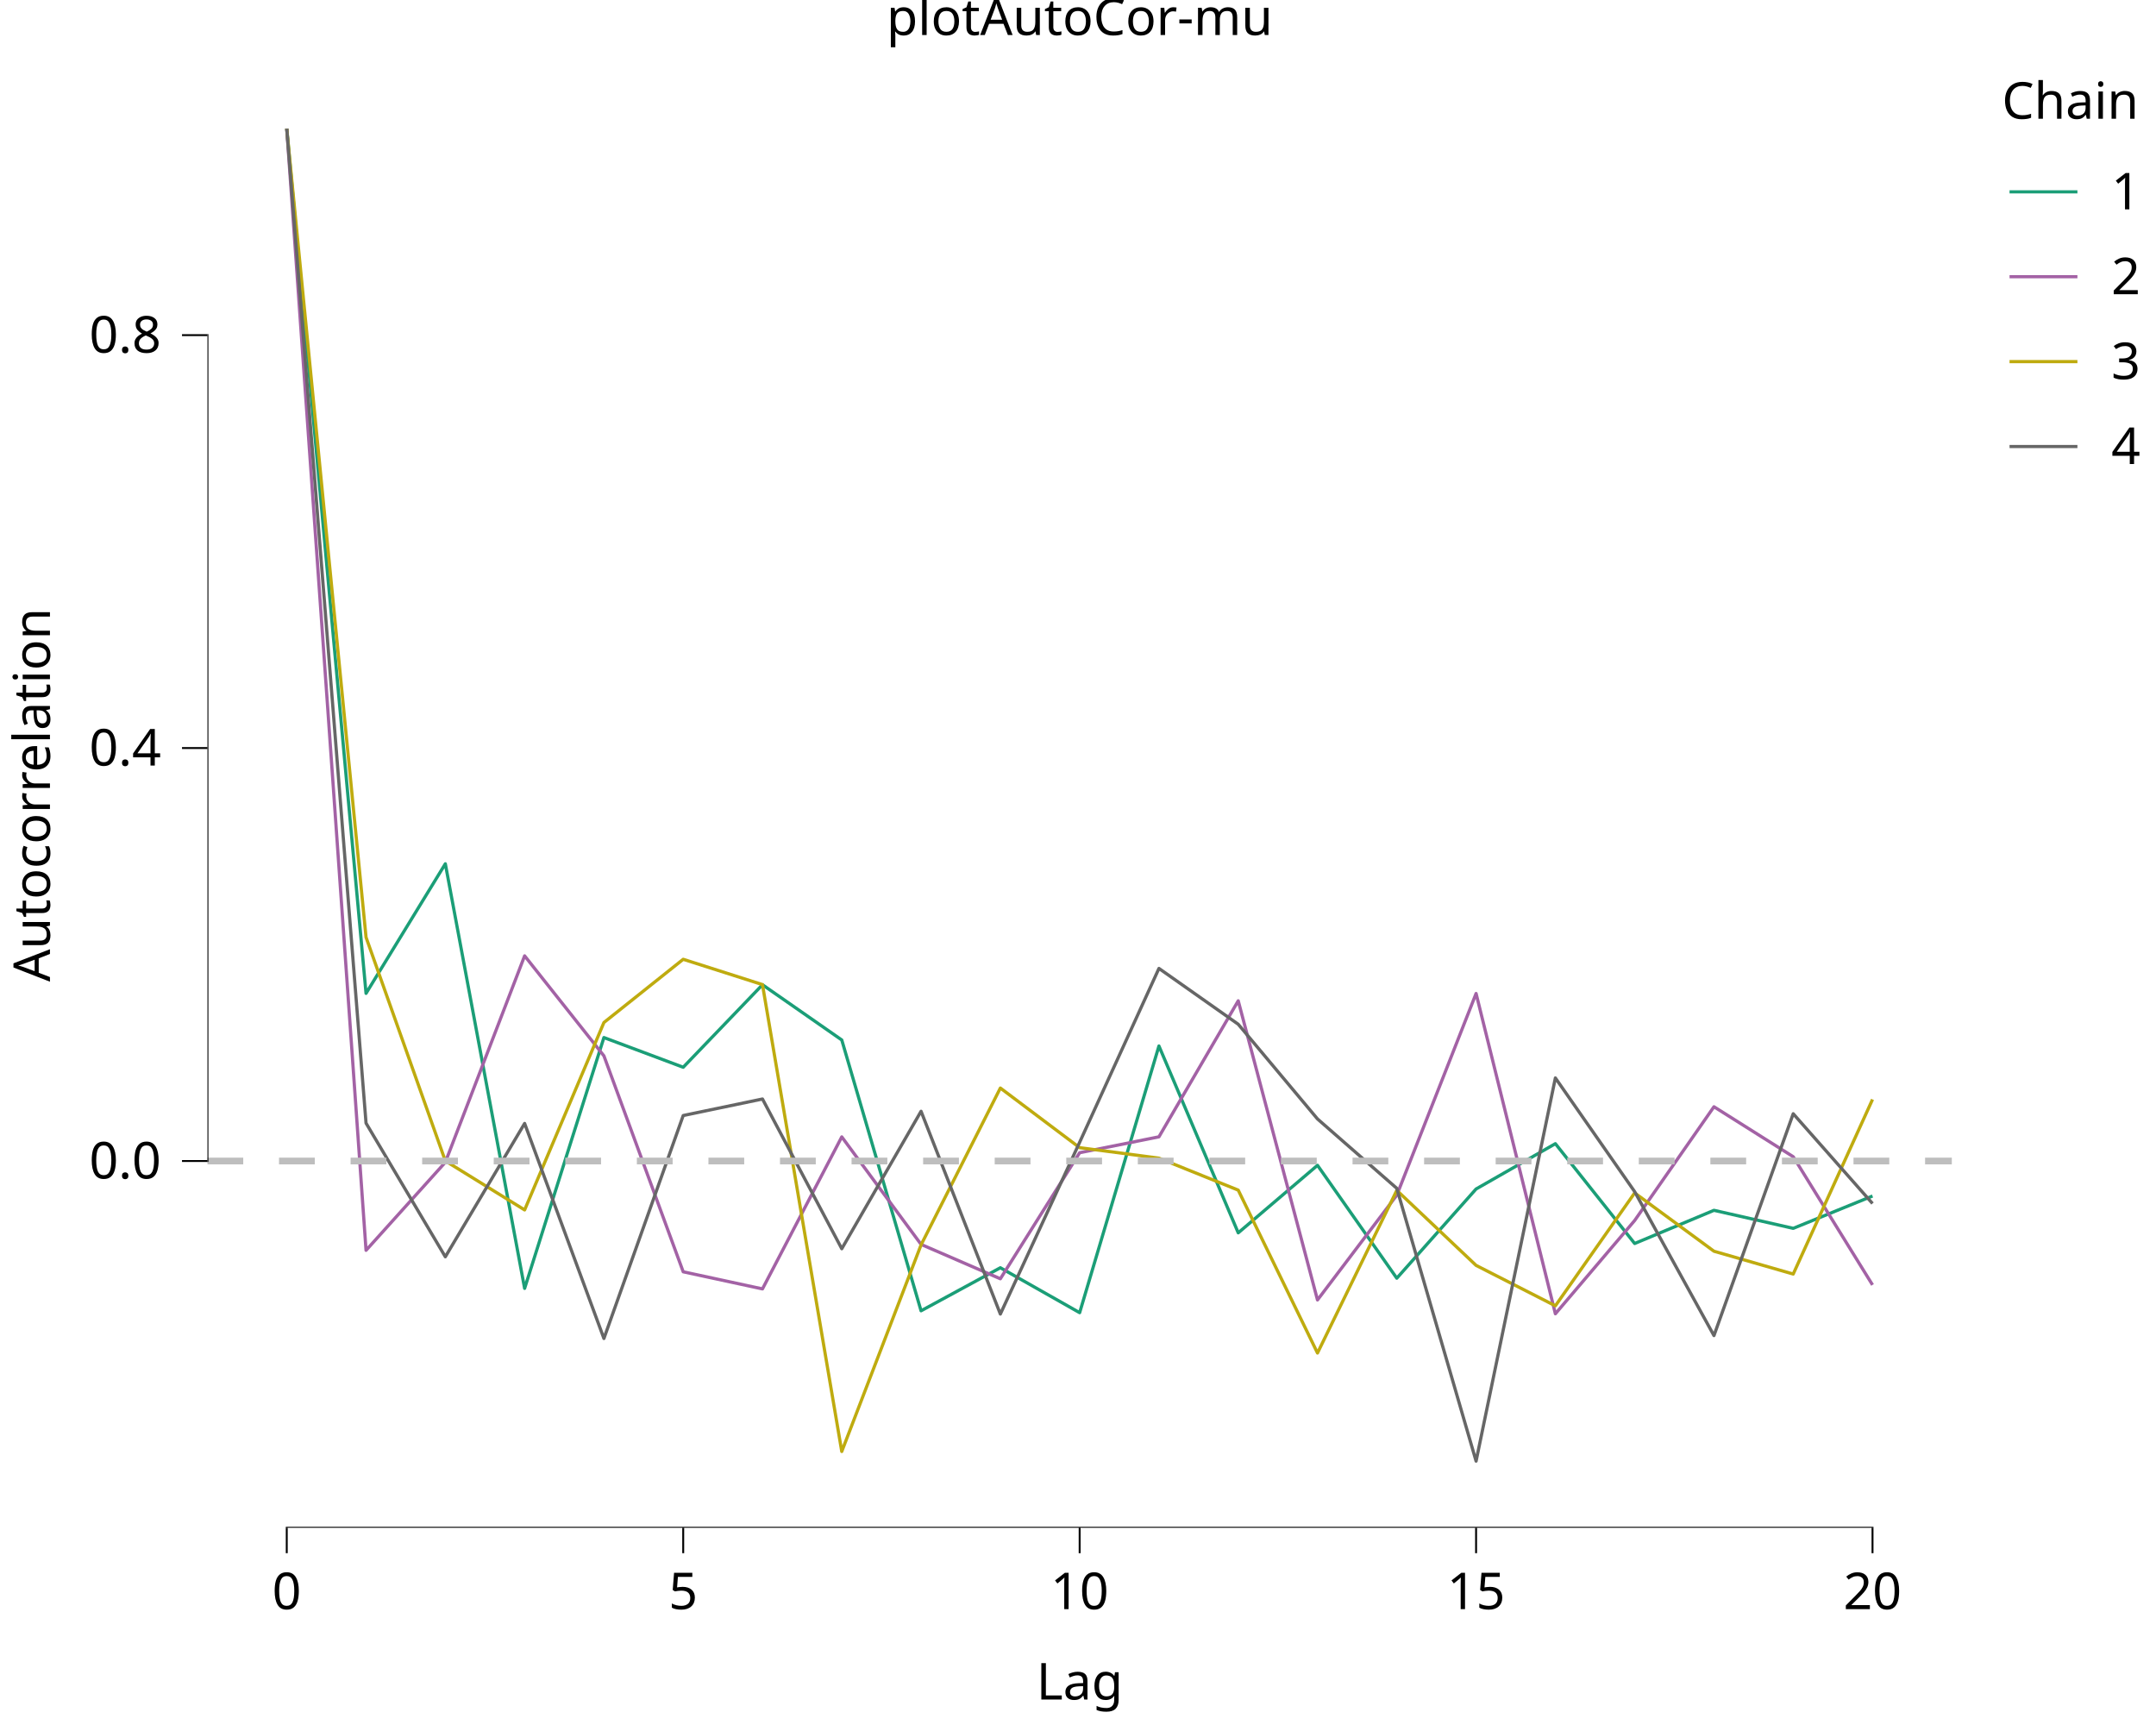
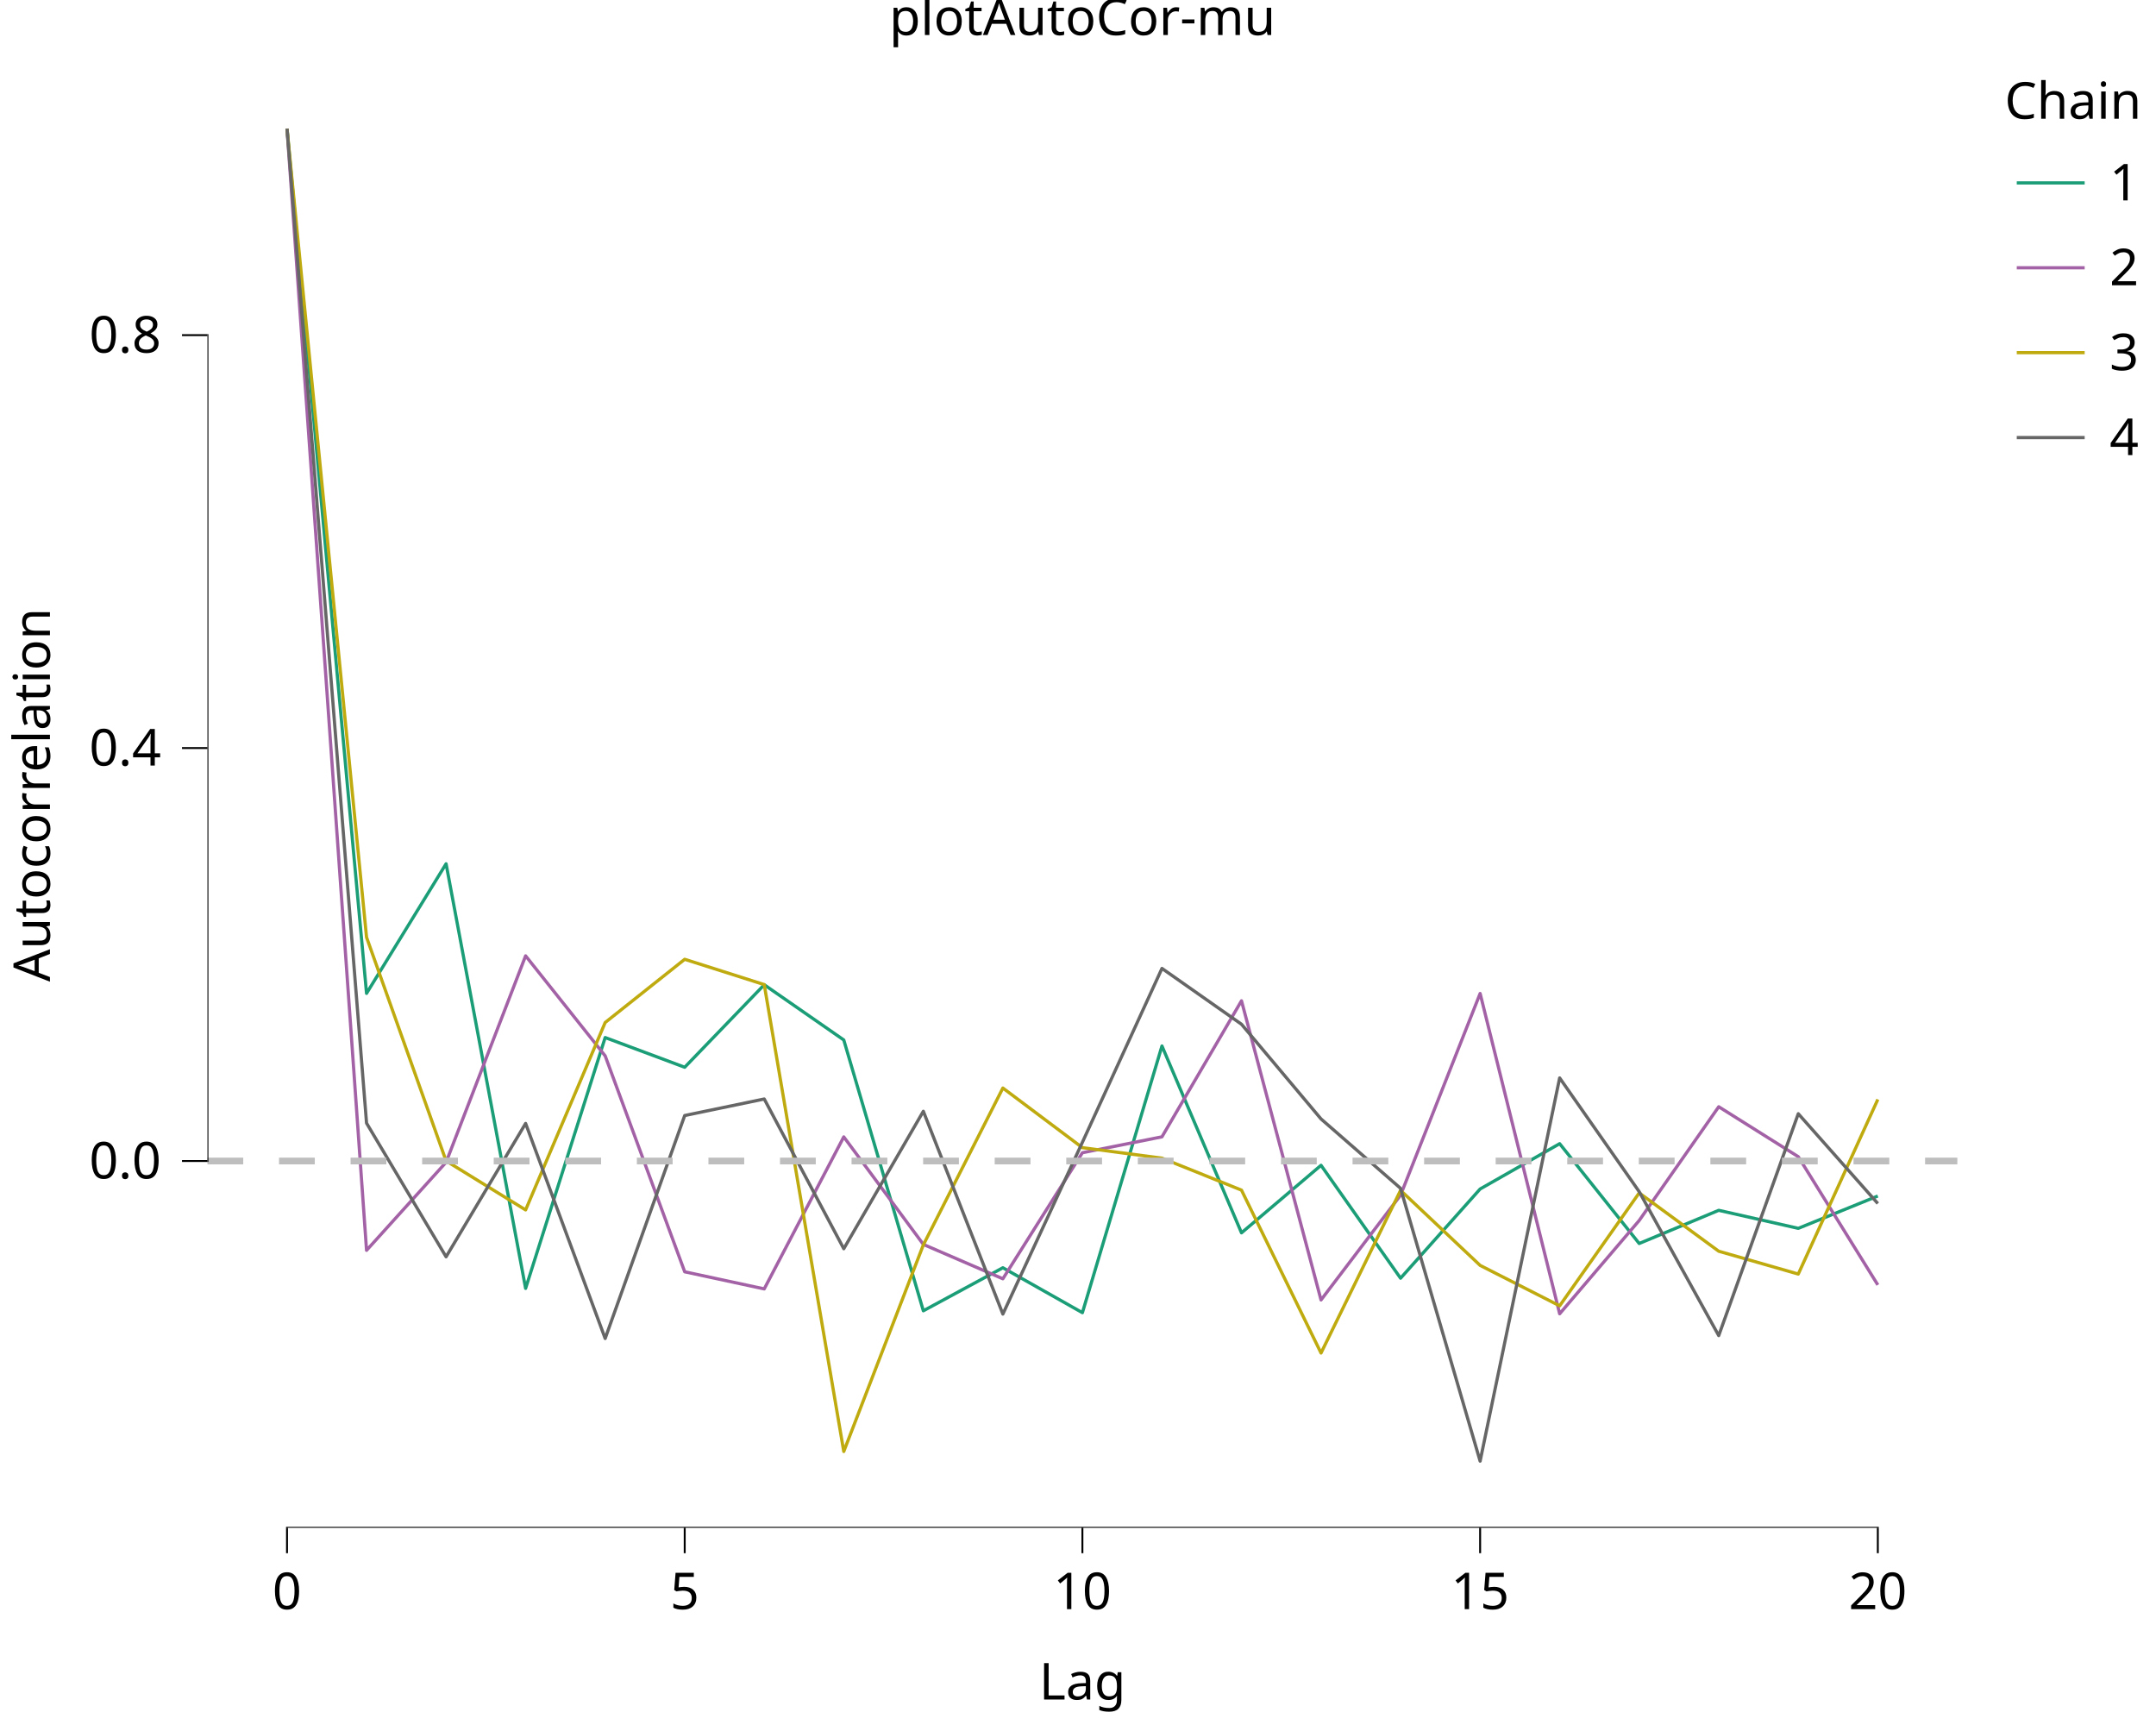
<svg xmlns="http://www.w3.org/2000/svg" class="svglite" data-engine-version="2.0" width="720.00pt" height="576.00pt" viewBox="0 0 720.00 576.00">
  <defs>
    <style type="text/css">
    .svglite line, .svglite polyline, .svglite polygon, .svglite path, .svglite rect, .svglite circle {
      fill: none;
      stroke: #000000;
      stroke-linecap: round;
      stroke-linejoin: round;
      stroke-miterlimit: 10.00;
    }
  </style>
  </defs>
  <rect width="100%" height="100%" style="stroke: none; fill: #FFFFFF;" />
  <defs>
    <clipPath id="cpMC4wMHw3MjAuMDB8MC4wMHw1NzYuMDA=">
      <rect x="0.00" y="0.00" width="720.00" height="576.00" />
    </clipPath>
  </defs>
  <g clip-path="url(#cpMC4wMHw3MjAuMDB8MC4wMHw1NzYuMDA=)">
    <rect x="-0" y="0.00" width="720.00" height="576.00" style="stroke-width: 10.67; stroke: none;" />
  </g>
  <defs>
-     <clipPath id="cpNjkuMjh8NjUxLjgxfDIwLjcxfDUxMC4xNA==">
-       <rect x="69.28" y="20.71" width="582.53" height="489.43" />
+     <clipPath id="cpNjkuMjh8NjUzLjY2fDIwLjcxfDUxMC4xNA==">
+       <rect x="69.28" y="20.71" width="584.38" height="489.43" />
    </clipPath>
  </defs>
-   <g clip-path="url(#cpNjkuMjh8NjUxLjgxfDIwLjcxfDUxMC4xNA==)">
-     <rect x="69.28" y="20.71" width="582.53" height="489.43" style="stroke-width: 10.67; stroke: none;" />
-     <polyline points="95.76,42.95 122.24,331.70 148.72,288.43 175.20,430.21 201.68,346.45 228.16,356.37 254.63,328.82 281.11,347.26 307.59,437.69 334.07,423.32 360.55,438.32 387.03,349.27 413.51,411.66 439.98,389.11 466.46,426.81 492.94,397.02 519.42,381.89 545.90,415.22 572.38,404.14 598.85,410.16 625.33,399.36 " style="stroke-width: 1.07; stroke: #1B9E77; stroke-linecap: butt;" />
-     <polyline points="95.76,42.95 122.24,417.50 148.72,388.10 175.20,319.17 201.68,352.57 228.16,424.67 254.63,430.38 281.11,379.62 307.59,415.52 334.07,427.00 360.55,384.91 387.03,379.60 413.51,334.18 439.98,434.07 466.46,399.09 492.94,331.74 519.42,438.69 545.90,407.54 572.38,369.56 598.85,386.24 625.33,429.05 " style="stroke-width: 1.07; stroke: #A362A5; stroke-linecap: butt;" />
-     <polyline points="95.76,42.95 122.24,312.97 148.72,387.65 175.20,404.01 201.68,341.43 228.16,320.32 254.63,328.77 281.11,484.67 307.59,415.69 334.07,363.31 360.55,383.22 387.03,386.72 413.51,397.40 439.98,451.79 466.46,397.47 492.94,422.53 519.42,436.03 545.90,398.33 572.38,417.80 598.85,425.42 625.33,367.12 " style="stroke-width: 1.07; stroke: #BFAB0F; stroke-linecap: butt;" />
-     <polyline points="95.76,42.95 122.24,375.03 148.72,419.66 175.20,375.13 201.68,446.94 228.16,372.49 254.63,366.97 281.11,416.97 307.59,371.07 334.07,438.78 360.55,381.42 387.03,323.37 413.51,342.01 439.98,373.63 466.46,396.80 492.94,487.89 519.42,359.94 545.90,397.91 572.38,445.97 598.85,371.89 625.33,401.87 " style="stroke-width: 1.07; stroke: #666666; stroke-linecap: butt;" />
-     <line x1="69.28" y1="387.67" x2="651.81" y2="387.67" style="stroke-width: 2.24; stroke: #BEBEBE; stroke-dasharray: 11.95,11.95; stroke-linecap: butt;" />
-     <line x1="95.44" y1="510.14" x2="625.65" y2="510.14" style="stroke-width: 0.64; stroke-linecap: butt;" />
+   <g clip-path="url(#cpNjkuMjh8NjUzLjY2fDIwLjcxfDUxMC4xNA==)">
+     <rect x="69.28" y="20.71" width="584.38" height="489.43" style="stroke-width: 10.67; stroke: none;" />
+     <polyline points="95.85,42.95 122.41,331.70 148.97,288.43 175.53,430.21 202.10,346.45 228.66,356.37 255.22,328.82 281.78,347.26 308.35,437.69 334.91,423.32 361.47,438.32 388.04,349.27 414.60,411.66 441.16,389.11 467.72,426.81 494.29,397.02 520.85,381.89 547.41,415.22 573.97,404.14 600.54,410.16 627.10,399.36 " style="stroke-width: 1.07; stroke: #1B9E77; stroke-linecap: butt;" />
+     <polyline points="95.85,42.95 122.41,417.50 148.97,388.10 175.53,319.17 202.10,352.57 228.66,424.67 255.22,430.38 281.78,379.62 308.35,415.52 334.91,427.00 361.47,384.91 388.04,379.60 414.60,334.18 441.16,434.07 467.72,399.09 494.29,331.74 520.85,438.69 547.41,407.54 573.97,369.56 600.54,386.24 627.10,429.05 " style="stroke-width: 1.07; stroke: #A362A5; stroke-linecap: butt;" />
+     <polyline points="95.85,42.95 122.41,312.97 148.97,387.65 175.53,404.01 202.10,341.43 228.66,320.32 255.22,328.77 281.78,484.67 308.35,415.69 334.91,363.31 361.47,383.22 388.04,386.72 414.60,397.40 441.16,451.79 467.72,397.47 494.29,422.53 520.85,436.03 547.41,398.33 573.97,417.80 600.54,425.42 627.10,367.12 " style="stroke-width: 1.07; stroke: #BFAB0F; stroke-linecap: butt;" />
+     <polyline points="95.85,42.95 122.41,375.03 148.97,419.66 175.53,375.13 202.10,446.94 228.66,372.49 255.22,366.97 281.78,416.97 308.35,371.07 334.91,438.78 361.47,381.42 388.04,323.37 414.60,342.01 441.16,373.63 467.72,396.80 494.29,487.89 520.85,359.94 547.41,397.91 573.97,445.97 600.54,371.89 627.10,401.87 " style="stroke-width: 1.07; stroke: #666666; stroke-linecap: butt;" />
+     <line x1="69.28" y1="387.67" x2="653.66" y2="387.67" style="stroke-width: 2.24; stroke: #BEBEBE; stroke-dasharray: 11.95,11.95; stroke-linecap: butt;" />
+     <line x1="95.53" y1="510.14" x2="627.42" y2="510.14" style="stroke-width: 0.64; stroke-linecap: butt;" />
    <line x1="69.28" y1="387.99" x2="69.28" y2="111.58" style="stroke-width: 0.64; stroke-linecap: butt;" />
-     <rect x="69.28" y="20.71" width="582.53" height="489.43" style="stroke-width: 0.00; stroke: none;" />
+     <rect x="69.28" y="20.71" width="584.38" height="489.43" style="stroke-width: 0.00; stroke: none;" />
  </g>
  <g clip-path="url(#cpMC4wMHw3MjAuMDB8MC4wMHw1NzYuMDA=)">
    <polyline points="69.28,510.14 69.28,20.71 " style="stroke-width: 0.00; stroke: none; stroke-linecap: butt;" />
    <text x="53.81" y="393.52" text-anchor="end" style="font-size: 17.00px; font-family: sans;" textLength="23.63px" lengthAdjust="spacingAndGlyphs">0.0</text>
    <text x="53.81" y="255.63" text-anchor="end" style="font-size: 17.00px; font-family: sans;" textLength="23.63px" lengthAdjust="spacingAndGlyphs">0.4</text>
    <text x="53.81" y="117.75" text-anchor="end" style="font-size: 17.00px; font-family: sans;" textLength="23.63px" lengthAdjust="spacingAndGlyphs">0.8</text>
    <polyline points="60.78,387.67 69.28,387.67 " style="stroke-width: 0.64; stroke-linecap: butt;" />
    <polyline points="60.78,249.78 69.28,249.78 " style="stroke-width: 0.64; stroke-linecap: butt;" />
    <polyline points="60.78,111.90 69.28,111.90 " style="stroke-width: 0.64; stroke-linecap: butt;" />
-     <polyline points="69.28,510.14 651.81,510.14 " style="stroke-width: 0.00; stroke: none; stroke-linecap: butt;" />
-     <polyline points="95.76,518.64 95.76,510.14 " style="stroke-width: 0.64; stroke-linecap: butt;" />
-     <polyline points="228.16,518.64 228.16,510.14 " style="stroke-width: 0.64; stroke-linecap: butt;" />
-     <polyline points="360.55,518.64 360.55,510.14 " style="stroke-width: 0.64; stroke-linecap: butt;" />
-     <polyline points="492.94,518.64 492.94,510.14 " style="stroke-width: 0.64; stroke-linecap: butt;" />
-     <polyline points="625.33,518.64 625.33,510.14 " style="stroke-width: 0.64; stroke-linecap: butt;" />
-     <text x="95.76" y="537.32" text-anchor="middle" style="font-size: 17.00px; font-family: sans;" textLength="9.46px" lengthAdjust="spacingAndGlyphs">0</text>
-     <text x="228.16" y="537.32" text-anchor="middle" style="font-size: 17.00px; font-family: sans;" textLength="9.46px" lengthAdjust="spacingAndGlyphs">5</text>
-     <text x="360.55" y="537.32" text-anchor="middle" style="font-size: 17.00px; font-family: sans;" textLength="18.91px" lengthAdjust="spacingAndGlyphs">10</text>
-     <text x="492.94" y="537.32" text-anchor="middle" style="font-size: 17.00px; font-family: sans;" textLength="18.91px" lengthAdjust="spacingAndGlyphs">15</text>
-     <text x="625.33" y="537.32" text-anchor="middle" style="font-size: 17.00px; font-family: sans;" textLength="18.91px" lengthAdjust="spacingAndGlyphs">20</text>
-     <text x="360.55" y="567.49" text-anchor="middle" style="font-size: 17.00px; font-family: sans;" textLength="28.37px" lengthAdjust="spacingAndGlyphs">Lag</text>
+     <polyline points="69.28,510.14 653.66,510.14 " style="stroke-width: 0.00; stroke: none; stroke-linecap: butt;" />
+     <polyline points="95.85,518.64 95.85,510.14 " style="stroke-width: 0.64; stroke-linecap: butt;" />
+     <polyline points="228.66,518.64 228.66,510.14 " style="stroke-width: 0.64; stroke-linecap: butt;" />
+     <polyline points="361.47,518.64 361.47,510.14 " style="stroke-width: 0.64; stroke-linecap: butt;" />
+     <polyline points="494.29,518.64 494.29,510.14 " style="stroke-width: 0.64; stroke-linecap: butt;" />
+     <polyline points="627.10,518.64 627.10,510.14 " style="stroke-width: 0.64; stroke-linecap: butt;" />
+     <text x="95.85" y="537.32" text-anchor="middle" style="font-size: 17.00px; font-family: sans;" textLength="9.46px" lengthAdjust="spacingAndGlyphs">0</text>
+     <text x="228.66" y="537.32" text-anchor="middle" style="font-size: 17.00px; font-family: sans;" textLength="9.46px" lengthAdjust="spacingAndGlyphs">5</text>
+     <text x="361.47" y="537.32" text-anchor="middle" style="font-size: 17.00px; font-family: sans;" textLength="18.91px" lengthAdjust="spacingAndGlyphs">10</text>
+     <text x="494.29" y="537.32" text-anchor="middle" style="font-size: 17.00px; font-family: sans;" textLength="18.91px" lengthAdjust="spacingAndGlyphs">15</text>
+     <text x="627.10" y="537.32" text-anchor="middle" style="font-size: 17.00px; font-family: sans;" textLength="18.91px" lengthAdjust="spacingAndGlyphs">20</text>
+     <text x="361.47" y="567.49" text-anchor="middle" style="font-size: 17.00px; font-family: sans;" textLength="28.37px" lengthAdjust="spacingAndGlyphs">Lag</text>
    <text transform="translate(16.68,265.42) rotate(-90)" text-anchor="middle" style="font-size: 17.00px; font-family: sans;" textLength="114.35px" lengthAdjust="spacingAndGlyphs">Autocorrelation</text>
-     <rect x="662.77" y="20.71" width="57.23" height="148.04" style="stroke-width: 0.75; stroke: none;" />
-     <rect x="662.77" y="20.71" width="57.23" height="148.04" style="stroke-width: 10.67; stroke: none;" />
-     <text x="691.39" y="39.65" text-anchor="middle" style="font-size: 17.00px; font-family: sans;" textLength="44.42px" lengthAdjust="spacingAndGlyphs">Chain</text>
-     <rect x="668.25" y="49.88" width="28.35" height="28.35" style="stroke-width: 10.67; stroke: none;" />
-     <line x1="671.09" y1="64.06" x2="693.76" y2="64.06" style="stroke-width: 1.07; stroke: #1B9E77; stroke-linecap: butt;" />
-     <rect x="668.25" y="78.23" width="28.35" height="28.35" style="stroke-width: 10.67; stroke: none;" />
-     <line x1="671.09" y1="92.40" x2="693.76" y2="92.40" style="stroke-width: 1.07; stroke: #A362A5; stroke-linecap: butt;" />
-     <rect x="668.25" y="106.58" width="28.35" height="28.35" style="stroke-width: 10.67; stroke: none;" />
-     <line x1="671.09" y1="120.75" x2="693.76" y2="120.75" style="stroke-width: 1.07; stroke: #BFAB0F; stroke-linecap: butt;" />
-     <rect x="668.25" y="134.92" width="28.35" height="28.35" style="stroke-width: 10.67; stroke: none;" />
-     <line x1="671.09" y1="149.10" x2="693.76" y2="149.10" style="stroke-width: 1.07; stroke: #666666; stroke-linecap: butt;" />
-     <text x="705.07" y="69.91" style="font-size: 17.00px; font-family: sans;" textLength="9.46px" lengthAdjust="spacingAndGlyphs">1</text>
-     <text x="705.07" y="98.25" style="font-size: 17.00px; font-family: sans;" textLength="9.46px" lengthAdjust="spacingAndGlyphs">2</text>
-     <text x="705.07" y="126.60" style="font-size: 17.00px; font-family: sans;" textLength="9.46px" lengthAdjust="spacingAndGlyphs">3</text>
-     <text x="705.07" y="154.95" style="font-size: 17.00px; font-family: sans;" textLength="9.46px" lengthAdjust="spacingAndGlyphs">4</text>
-     <text x="360.55" y="11.70" text-anchor="middle" style="font-size: 17.00px; font-family: sans;" textLength="119.06px" lengthAdjust="spacingAndGlyphs">plotAutoCor-mu</text>
+     <rect x="664.62" y="20.71" width="55.38" height="145.05" style="stroke-width: 0.75; stroke: none;" />
+     <rect x="664.62" y="20.71" width="55.38" height="145.05" style="stroke-width: 10.67; stroke: none;" />
+     <text x="692.31" y="39.65" text-anchor="middle" style="font-size: 17.00px; font-family: sans;" textLength="44.42px" lengthAdjust="spacingAndGlyphs">Chain</text>
+     <rect x="670.67" y="46.90" width="28.35" height="28.35" style="stroke-width: 10.67; stroke: none;" />
+     <line x1="673.50" y1="61.07" x2="696.18" y2="61.07" style="stroke-width: 1.07; stroke: #1B9E77; stroke-linecap: butt;" />
+     <rect x="670.67" y="75.24" width="28.35" height="28.35" style="stroke-width: 10.67; stroke: none;" />
+     <line x1="673.50" y1="89.42" x2="696.18" y2="89.42" style="stroke-width: 1.07; stroke: #A362A5; stroke-linecap: butt;" />
+     <rect x="670.67" y="103.59" width="28.35" height="28.35" style="stroke-width: 10.67; stroke: none;" />
+     <line x1="673.50" y1="117.76" x2="696.18" y2="117.76" style="stroke-width: 1.07; stroke: #BFAB0F; stroke-linecap: butt;" />
+     <rect x="670.67" y="131.93" width="28.35" height="28.35" style="stroke-width: 10.67; stroke: none;" />
+     <line x1="673.50" y1="146.11" x2="696.18" y2="146.11" style="stroke-width: 1.07; stroke: #666666; stroke-linecap: butt;" />
+     <text x="704.50" y="66.92" style="font-size: 17.00px; font-family: sans;" textLength="9.46px" lengthAdjust="spacingAndGlyphs">1</text>
+     <text x="704.50" y="95.26" style="font-size: 17.00px; font-family: sans;" textLength="9.46px" lengthAdjust="spacingAndGlyphs">2</text>
+     <text x="704.50" y="123.61" style="font-size: 17.00px; font-family: sans;" textLength="9.46px" lengthAdjust="spacingAndGlyphs">3</text>
+     <text x="704.50" y="151.96" style="font-size: 17.00px; font-family: sans;" textLength="9.46px" lengthAdjust="spacingAndGlyphs">4</text>
+     <text x="361.47" y="11.70" text-anchor="middle" style="font-size: 17.00px; font-family: sans;" textLength="119.06px" lengthAdjust="spacingAndGlyphs">plotAutoCor-mu</text>
  </g>
</svg>
